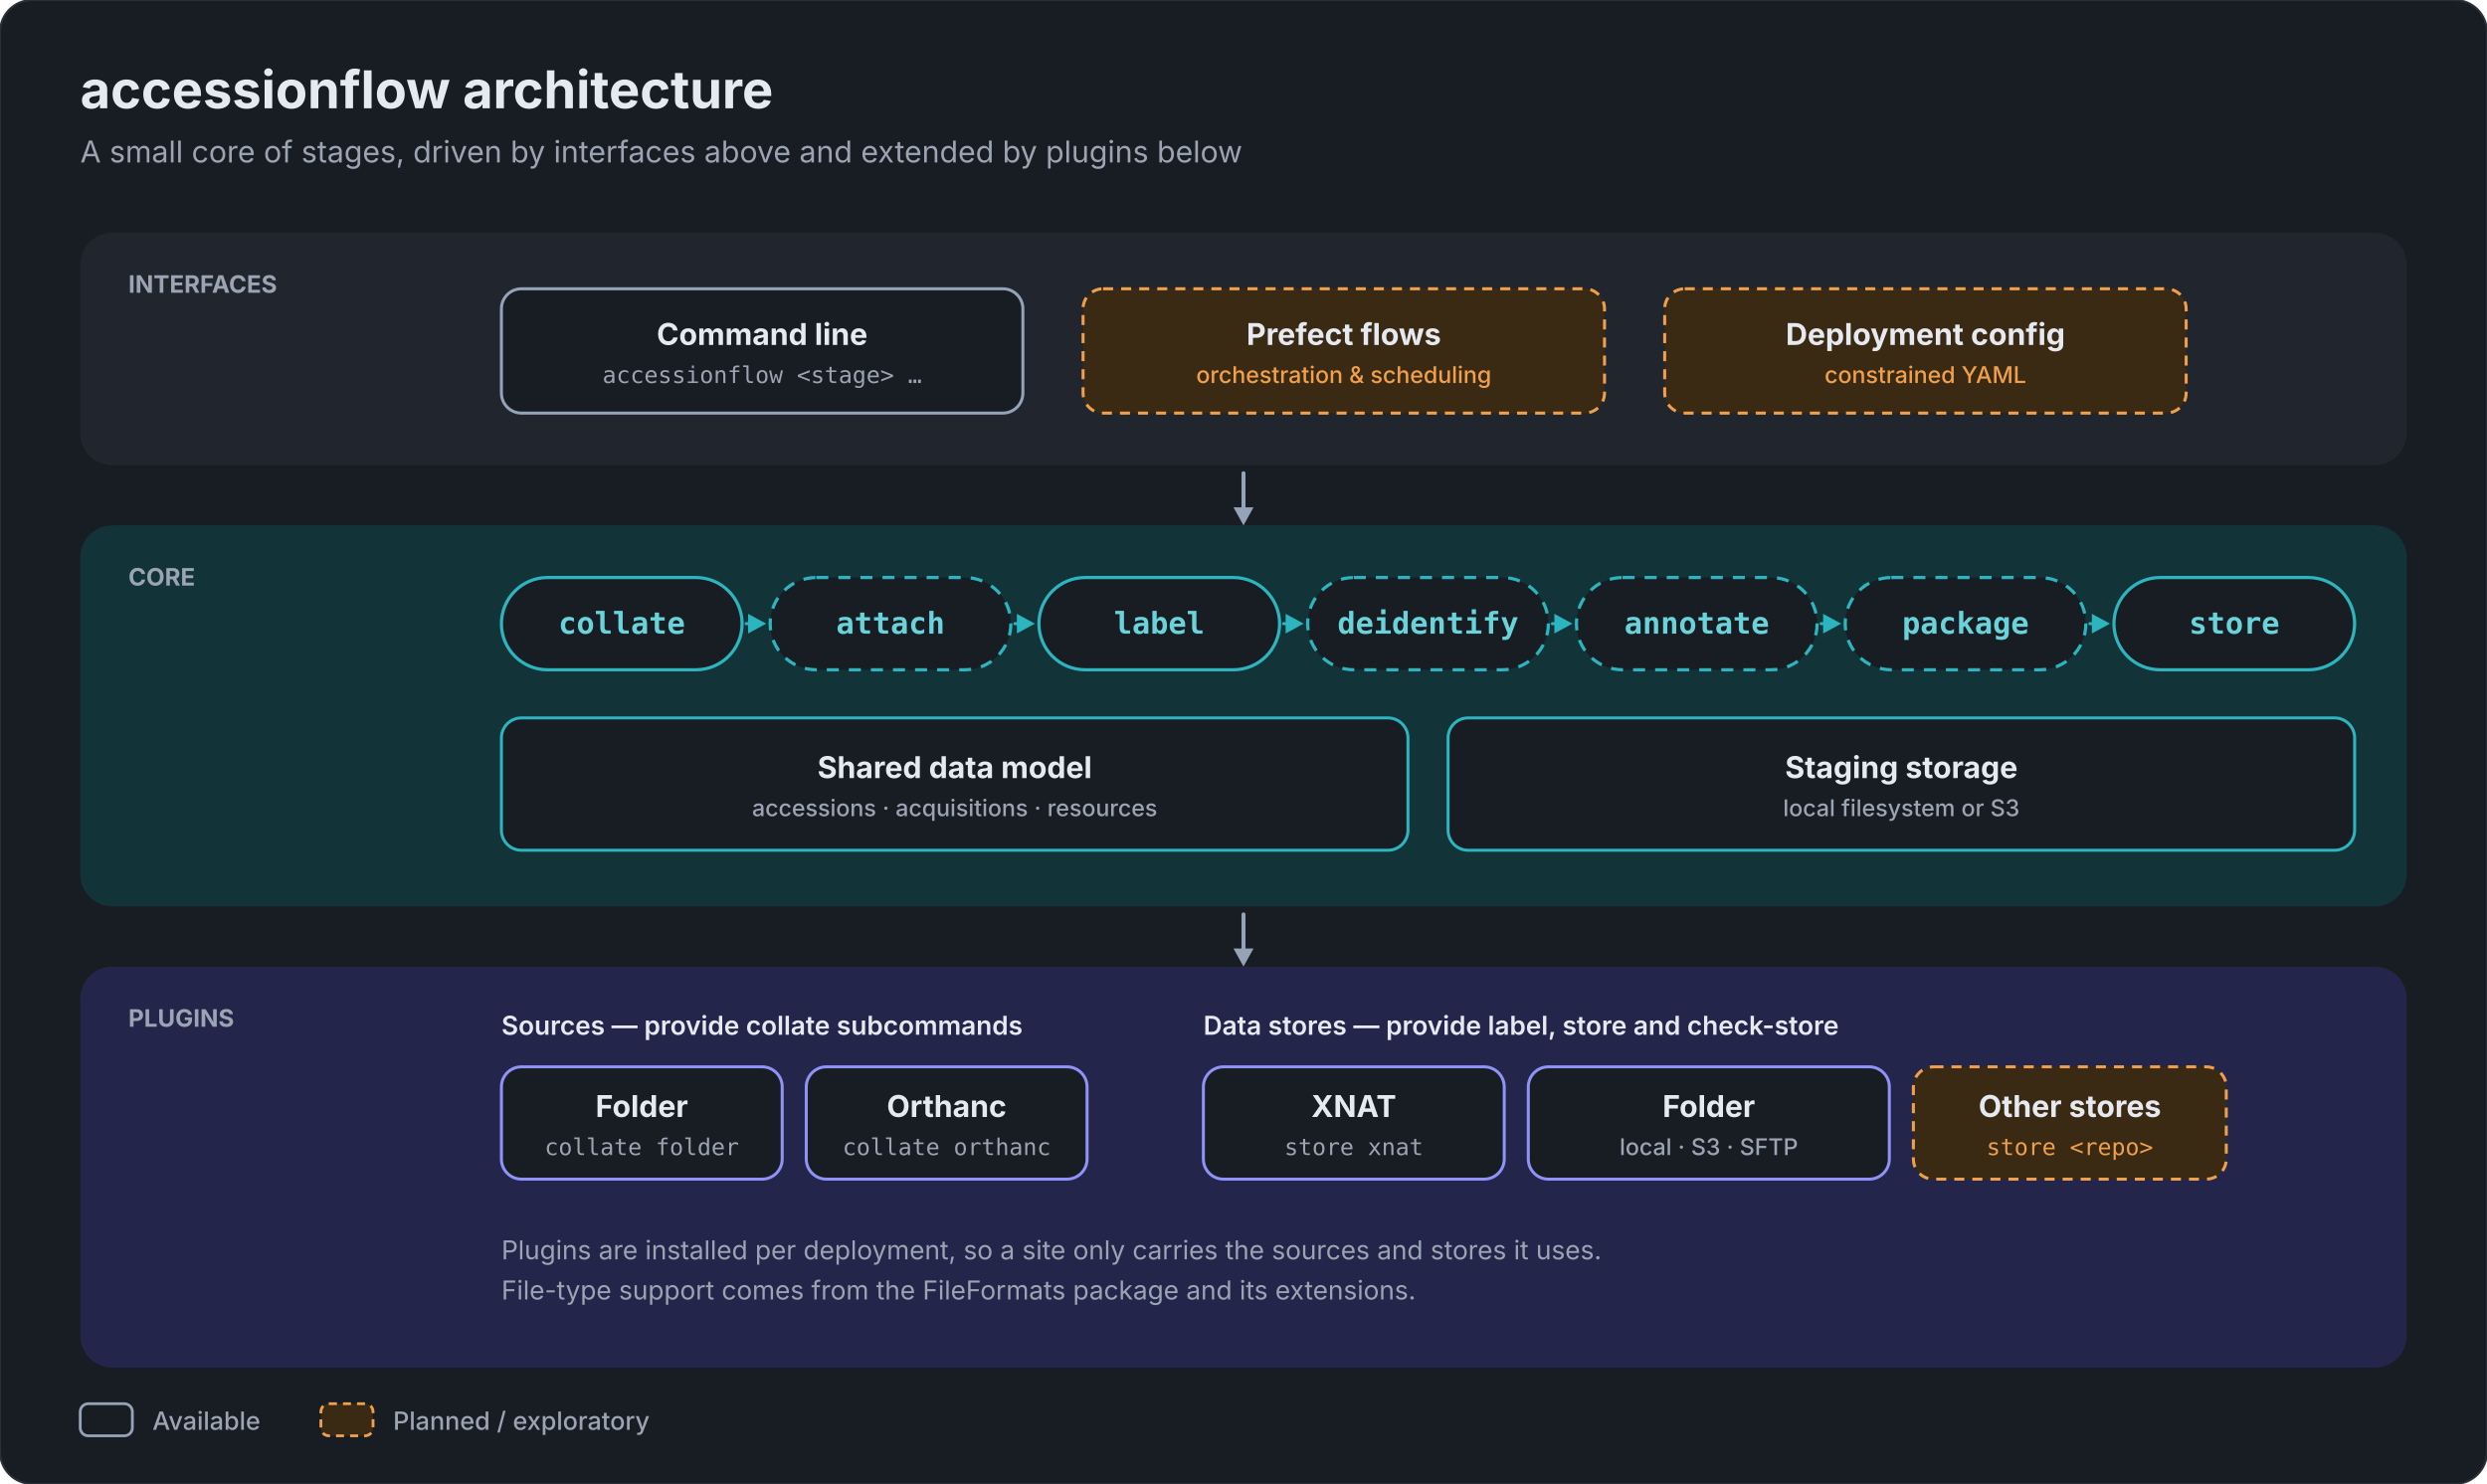
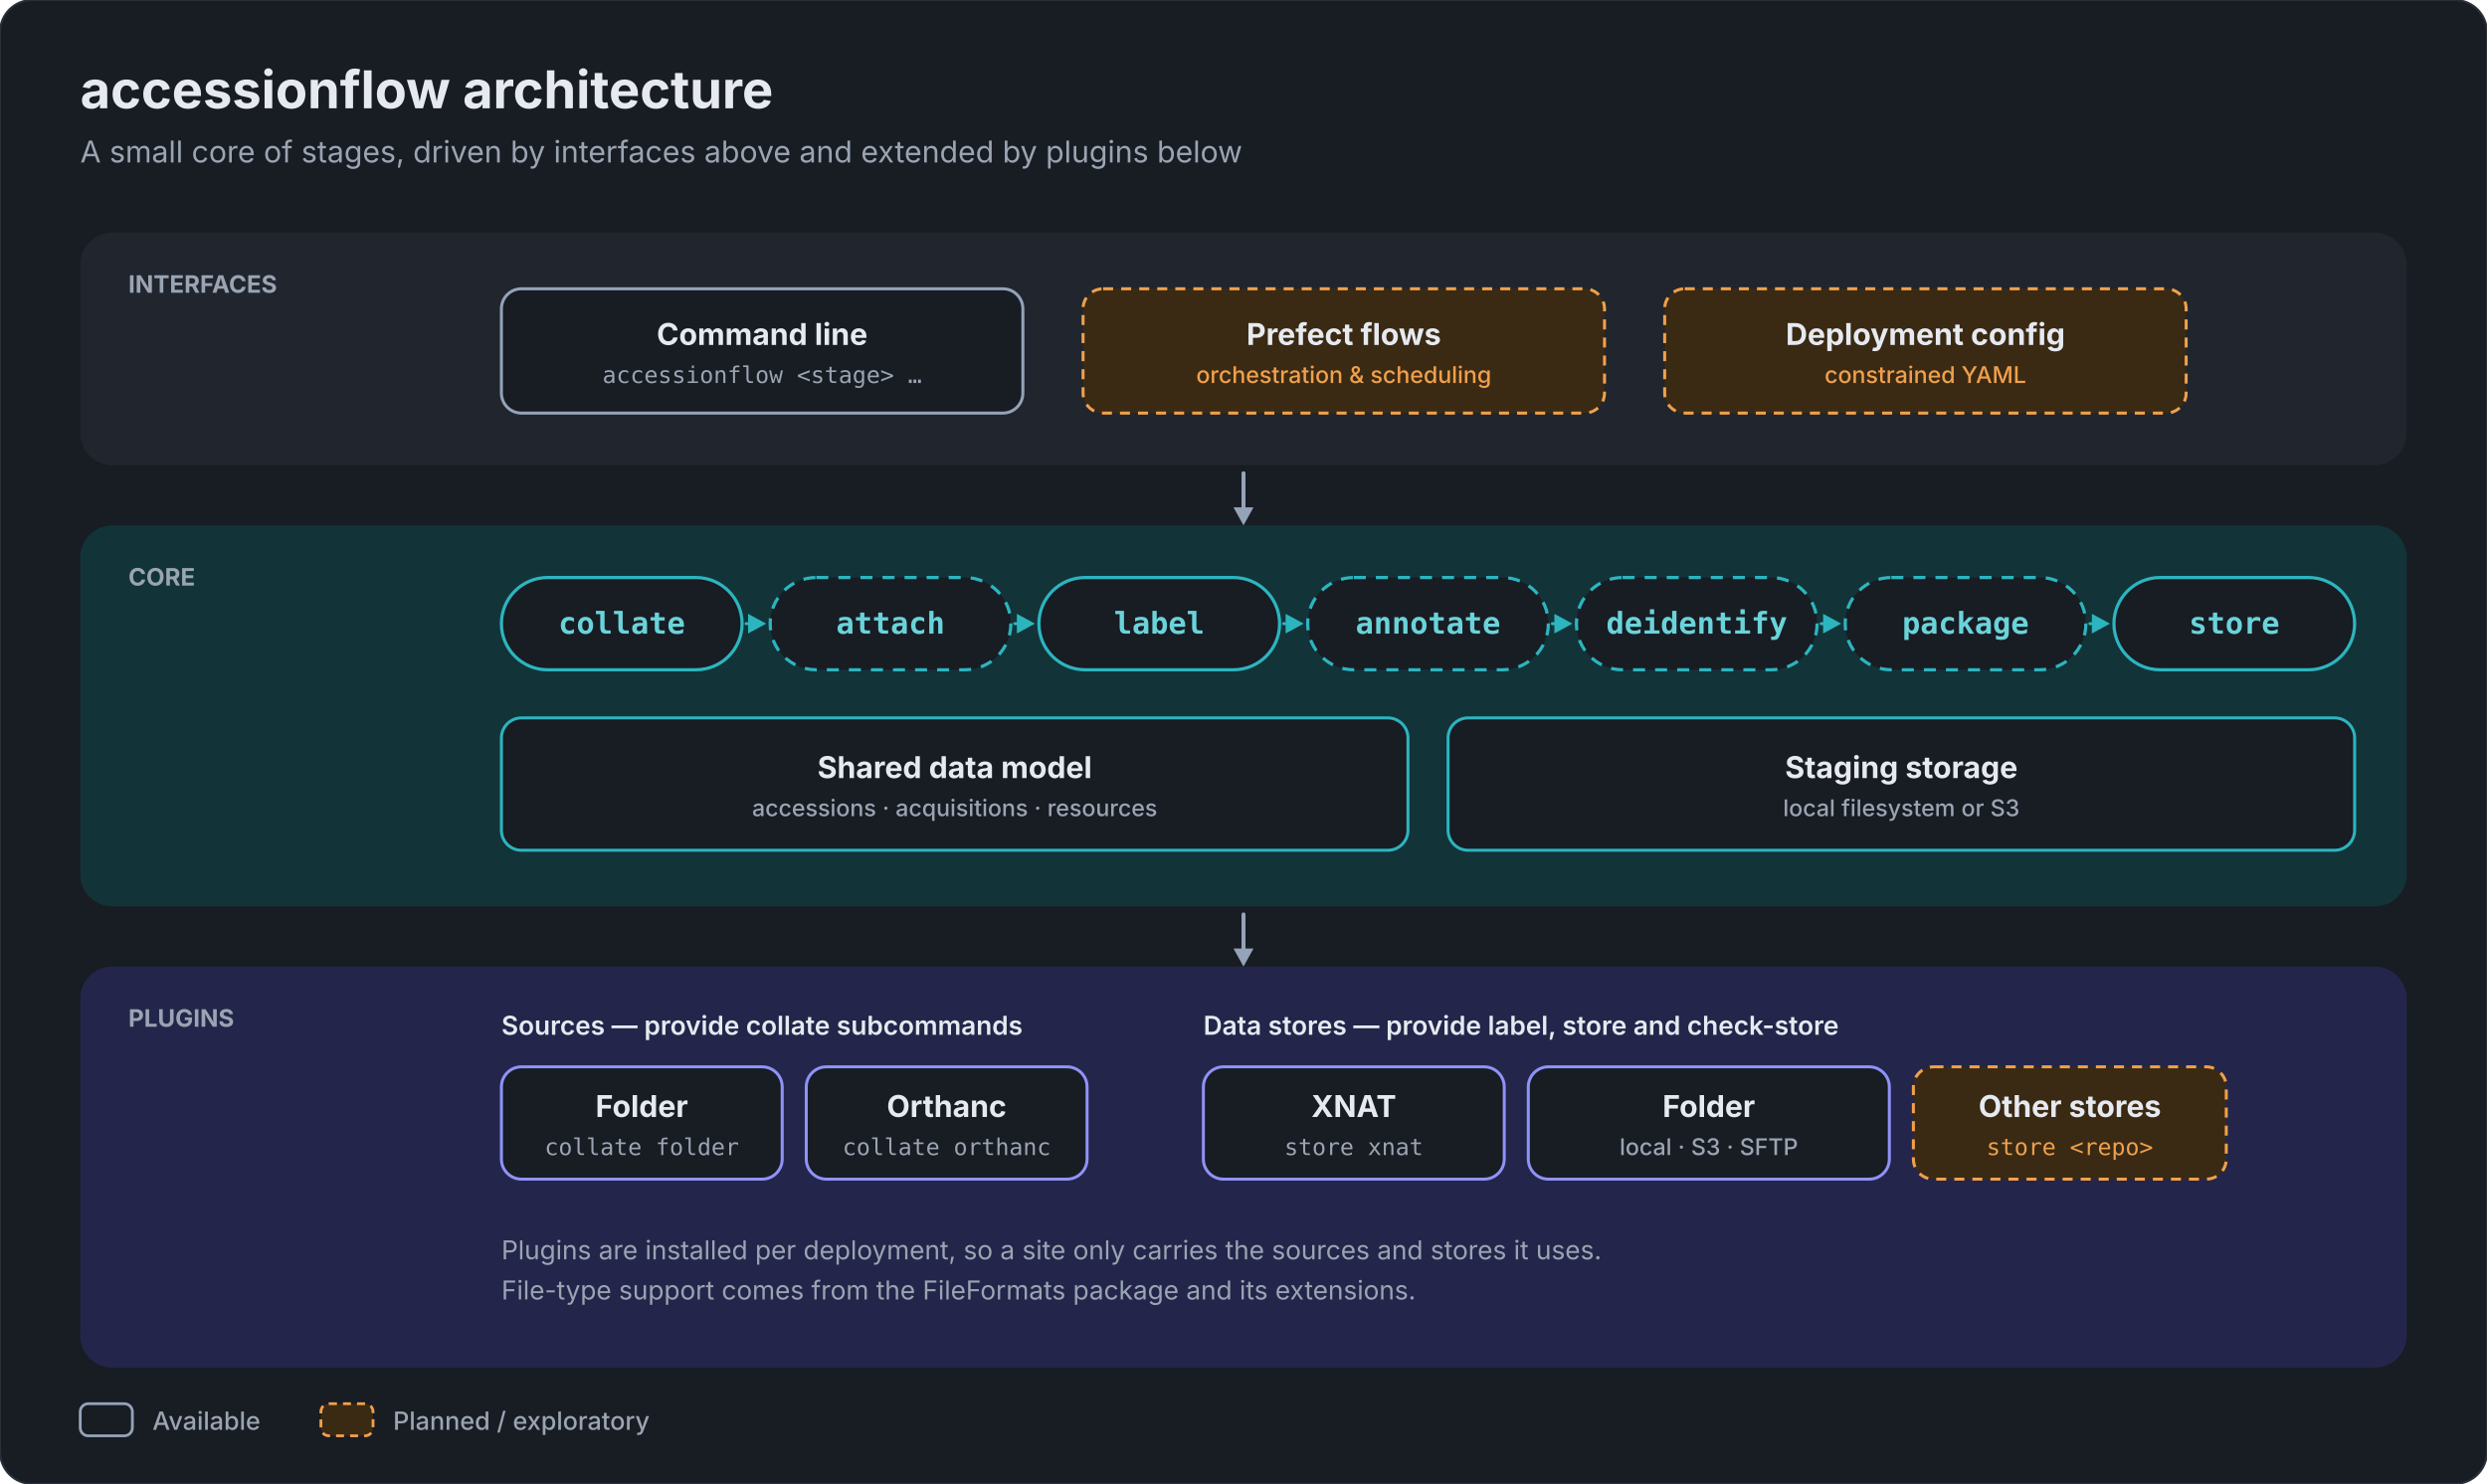
<svg xmlns="http://www.w3.org/2000/svg" width="1240" height="740" viewBox="0 0 1240 740">
  <g id="background">
    <rect x="0" y="0" width="1240" height="740" rx="16" fill="#181C23" stroke="#2A303A" stroke-width="1" />
  </g>
  <g id="title">
    <text x="40" y="54" font-family="Inter, 'Helvetica Neue', Helvetica, Arial, sans-serif" font-size="26" font-weight="700" fill="#E6EAF0" text-anchor="start">accessionflow architecture</text>
    <text x="40" y="81" font-family="Inter, 'Helvetica Neue', Helvetica, Arial, sans-serif" font-size="15" font-weight="400" fill="#9AA4B2" text-anchor="start">A small core of stages, driven by interfaces above and extended by plugins below</text>
  </g>
  <g id="layer-interfaces">
    <rect x="40" y="116" width="1160" height="116" rx="16" fill="#20252E" stroke="none" stroke-width="0" />
    <text x="64" y="146" font-family="Inter, 'Helvetica Neue', Helvetica, Arial, sans-serif" font-size="12" font-weight="700" fill="#9AA4B2" text-anchor="start">INTERFACES</text>
    <g id="cli">
      <rect x="250" y="144" width="260" height="62" rx="10" fill="#181C23" stroke="#94A3B8" stroke-width="1.5" />
      <text x="380.0" y="172.0" font-family="Inter, 'Helvetica Neue', Helvetica, Arial, sans-serif" font-size="15" font-weight="700" fill="#E6EAF0" text-anchor="middle">Command line</text>
      <text x="380.0" y="191.0" font-family="'JetBrains Mono', Menlo, Consolas, monospace" font-size="11.5" font-weight="500" fill="#9AA4B2" text-anchor="middle">accessionflow &lt;stage&gt; …</text>
    </g>
    <g id="prefect">
      <rect x="540" y="144" width="260" height="62" rx="10" fill="#3A2A14" stroke="#F0A04B" stroke-width="1.5" stroke-dasharray="5 4" />
      <text x="670.0" y="172.0" font-family="Inter, 'Helvetica Neue', Helvetica, Arial, sans-serif" font-size="15" font-weight="700" fill="#E6EAF0" text-anchor="middle">Prefect flows</text>
      <text x="670.0" y="191.0" font-family="Inter, 'Helvetica Neue', Helvetica, Arial, sans-serif" font-size="11.5" font-weight="500" fill="#F0A04B" text-anchor="middle">orchestration &amp; scheduling</text>
    </g>
    <g id="yaml">
      <rect x="830" y="144" width="260" height="62" rx="10" fill="#3A2A14" stroke="#F0A04B" stroke-width="1.5" stroke-dasharray="5 4" />
      <text x="960.0" y="172.0" font-family="Inter, 'Helvetica Neue', Helvetica, Arial, sans-serif" font-size="15" font-weight="700" fill="#E6EAF0" text-anchor="middle">Deployment config</text>
      <text x="960.0" y="191.0" font-family="Inter, 'Helvetica Neue', Helvetica, Arial, sans-serif" font-size="11.5" font-weight="500" fill="#F0A04B" text-anchor="middle">constrained YAML</text>
    </g>
  </g>
  <g id="arrow-interfaces-core">
    <line x1="620.0" y1="236" x2="620.0" y2="254.0" stroke="#94A3B8" stroke-width="2" stroke-linecap="round" />
    <polygon points="620.0,262.0 625.0,253.0 615.0,253.0" fill="#94A3B8" />
  </g>
  <g id="layer-core">
    <rect x="40" y="262" width="1160" height="190" rx="16" fill="#123438" stroke="none" stroke-width="0" />
    <text x="64" y="292" font-family="Inter, 'Helvetica Neue', Helvetica, Arial, sans-serif" font-size="12" font-weight="700" fill="#9AA4B2" text-anchor="start">CORE</text>
    <g id="core-collate">
      <rect x="250" y="288" width="120" height="46" rx="23" fill="#181C23" stroke="#2CB5BF" stroke-width="1.6" />
      <text x="310.0" y="316" font-family="'JetBrains Mono', Menlo, Consolas, monospace" font-size="15" font-weight="700" fill="#6AD3DA" text-anchor="middle">collate</text>
    </g>
    <g id="core-attach">
      <rect x="384" y="288" width="120" height="46" rx="23" fill="#181C23" stroke="#2CB5BF" stroke-width="1.6" stroke-dasharray="6 5" />
      <text x="444.0" y="316" font-family="'JetBrains Mono', Menlo, Consolas, monospace" font-size="15" font-weight="700" fill="#6AD3DA" text-anchor="middle">attach</text>
    </g>
    <g id="arrow">
      <line x1="372" y1="311" x2="374.0" y2="311.0" stroke="#2CB5BF" stroke-width="1.5" stroke-linecap="round" />
      <polygon points="382.0,311.0 373.0,306.1 373.0,315.9" fill="#2CB5BF" />
    </g>
    <g id="core-label">
      <rect x="518" y="288" width="120" height="46" rx="23" fill="#181C23" stroke="#2CB5BF" stroke-width="1.6" />
      <text x="578.0" y="316" font-family="'JetBrains Mono', Menlo, Consolas, monospace" font-size="15" font-weight="700" fill="#6AD3DA" text-anchor="middle">label</text>
    </g>
    <g id="arrow-2">
      <line x1="506" y1="311" x2="508.0" y2="311.0" stroke="#2CB5BF" stroke-width="1.5" stroke-linecap="round" />
      <polygon points="516.0,311.0 507.0,306.1 507.0,315.9" fill="#2CB5BF" />
    </g>
-     <g id="core-deidentify">
+     <g id="core-annotate">
      <rect x="652" y="288" width="120" height="46" rx="23" fill="#181C23" stroke="#2CB5BF" stroke-width="1.6" stroke-dasharray="6 5" />
-       <text x="712.0" y="316" font-family="'JetBrains Mono', Menlo, Consolas, monospace" font-size="15" font-weight="700" fill="#6AD3DA" text-anchor="middle">deidentify</text>
+       <text x="712.0" y="316" font-family="'JetBrains Mono', Menlo, Consolas, monospace" font-size="15" font-weight="700" fill="#6AD3DA" text-anchor="middle">annotate</text>
    </g>
    <g id="arrow-3">
      <line x1="640" y1="311" x2="642.0" y2="311.0" stroke="#2CB5BF" stroke-width="1.5" stroke-linecap="round" />
      <polygon points="650.0,311.0 641.0,306.1 641.0,315.9" fill="#2CB5BF" />
    </g>
-     <g id="core-annotate">
+     <g id="core-deidentify">
      <rect x="786" y="288" width="120" height="46" rx="23" fill="#181C23" stroke="#2CB5BF" stroke-width="1.6" stroke-dasharray="6 5" />
-       <text x="846.0" y="316" font-family="'JetBrains Mono', Menlo, Consolas, monospace" font-size="15" font-weight="700" fill="#6AD3DA" text-anchor="middle">annotate</text>
+       <text x="846.0" y="316" font-family="'JetBrains Mono', Menlo, Consolas, monospace" font-size="15" font-weight="700" fill="#6AD3DA" text-anchor="middle">deidentify</text>
    </g>
    <g id="arrow-4">
      <line x1="774" y1="311" x2="776.0" y2="311.0" stroke="#2CB5BF" stroke-width="1.5" stroke-linecap="round" />
      <polygon points="784.0,311.0 775.0,306.1 775.0,315.9" fill="#2CB5BF" />
    </g>
    <g id="core-package">
      <rect x="920" y="288" width="120" height="46" rx="23" fill="#181C23" stroke="#2CB5BF" stroke-width="1.6" stroke-dasharray="6 5" />
      <text x="980.0" y="316" font-family="'JetBrains Mono', Menlo, Consolas, monospace" font-size="15" font-weight="700" fill="#6AD3DA" text-anchor="middle">package</text>
    </g>
    <g id="arrow-5">
      <line x1="908" y1="311" x2="910.0" y2="311.0" stroke="#2CB5BF" stroke-width="1.5" stroke-linecap="round" />
      <polygon points="918.0,311.0 909.0,306.1 909.0,315.9" fill="#2CB5BF" />
    </g>
    <g id="core-store">
      <rect x="1054" y="288" width="120" height="46" rx="23" fill="#181C23" stroke="#2CB5BF" stroke-width="1.6" />
      <text x="1114.0" y="316" font-family="'JetBrains Mono', Menlo, Consolas, monospace" font-size="15" font-weight="700" fill="#6AD3DA" text-anchor="middle">store</text>
    </g>
    <g id="arrow-6">
      <line x1="1042" y1="311" x2="1044.0" y2="311.0" stroke="#2CB5BF" stroke-width="1.5" stroke-linecap="round" />
      <polygon points="1052.0,311.0 1043.0,306.1 1043.0,315.9" fill="#2CB5BF" />
    </g>
    <g id="core-model">
      <rect x="250" y="358" width="452" height="66" rx="10" fill="#181C23" stroke="#2CB5BF" stroke-width="1.5" />
      <text x="476.0" y="388.0" font-family="Inter, 'Helvetica Neue', Helvetica, Arial, sans-serif" font-size="15" font-weight="700" fill="#E6EAF0" text-anchor="middle">Shared data model</text>
      <text x="476.0" y="407.0" font-family="Inter, 'Helvetica Neue', Helvetica, Arial, sans-serif" font-size="11.5" font-weight="500" fill="#9AA4B2" text-anchor="middle">accessions · acquisitions · resources</text>
    </g>
    <g id="core-staging">
      <rect x="722" y="358" width="452" height="66" rx="10" fill="#181C23" stroke="#2CB5BF" stroke-width="1.5" />
      <text x="948.0" y="388.0" font-family="Inter, 'Helvetica Neue', Helvetica, Arial, sans-serif" font-size="15" font-weight="700" fill="#E6EAF0" text-anchor="middle">Staging storage</text>
      <text x="948.0" y="407.0" font-family="Inter, 'Helvetica Neue', Helvetica, Arial, sans-serif" font-size="11.5" font-weight="500" fill="#9AA4B2" text-anchor="middle">local filesystem or S3</text>
    </g>
  </g>
  <g id="arrow-core-plugins">
    <line x1="620.0" y1="456" x2="620.0" y2="474.0" stroke="#94A3B8" stroke-width="2" stroke-linecap="round" />
    <polygon points="620.0,482.0 625.0,473.0 615.0,473.0" fill="#94A3B8" />
  </g>
  <g id="layer-plugins">
    <rect x="40" y="482" width="1160" height="200" rx="16" fill="#23264A" stroke="none" stroke-width="0" />
    <text x="64" y="512" font-family="Inter, 'Helvetica Neue', Helvetica, Arial, sans-serif" font-size="12" font-weight="700" fill="#9AA4B2" text-anchor="start">PLUGINS</text>
    <text x="250" y="516" font-family="Inter, 'Helvetica Neue', Helvetica, Arial, sans-serif" font-size="13" font-weight="600" fill="#E6EAF0" text-anchor="start">Sources — provide collate subcommands</text>
    <g id="source-folder">
      <rect x="250" y="532" width="140" height="56" rx="10" fill="#181C23" stroke="#8F92F7" stroke-width="1.5" />
      <text x="320.0" y="557.0" font-family="Inter, 'Helvetica Neue', Helvetica, Arial, sans-serif" font-size="15" font-weight="700" fill="#E6EAF0" text-anchor="middle">Folder</text>
      <text x="320.0" y="576.0" font-family="'JetBrains Mono', Menlo, Consolas, monospace" font-size="11.5" font-weight="500" fill="#9AA4B2" text-anchor="middle">collate folder</text>
    </g>
    <g id="source-orthanc">
      <rect x="402" y="532" width="140" height="56" rx="10" fill="#181C23" stroke="#8F92F7" stroke-width="1.5" />
      <text x="472.0" y="557.0" font-family="Inter, 'Helvetica Neue', Helvetica, Arial, sans-serif" font-size="15" font-weight="700" fill="#E6EAF0" text-anchor="middle">Orthanc</text>
      <text x="472.0" y="576.0" font-family="'JetBrains Mono', Menlo, Consolas, monospace" font-size="11.5" font-weight="500" fill="#9AA4B2" text-anchor="middle">collate orthanc</text>
    </g>
    <text x="600" y="516" font-family="Inter, 'Helvetica Neue', Helvetica, Arial, sans-serif" font-size="13" font-weight="600" fill="#E6EAF0" text-anchor="start">Data stores — provide label, store and check-store</text>
    <g id="store-xnat">
      <rect x="600" y="532" width="150" height="56" rx="10" fill="#181C23" stroke="#8F92F7" stroke-width="1.5" />
      <text x="675.0" y="557.0" font-family="Inter, 'Helvetica Neue', Helvetica, Arial, sans-serif" font-size="15" font-weight="700" fill="#E6EAF0" text-anchor="middle">XNAT</text>
      <text x="675.0" y="576.0" font-family="'JetBrains Mono', Menlo, Consolas, monospace" font-size="11.5" font-weight="500" fill="#9AA4B2" text-anchor="middle">store xnat</text>
    </g>
    <g id="store-folder">
      <rect x="762" y="532" width="180" height="56" rx="10" fill="#181C23" stroke="#8F92F7" stroke-width="1.5" />
      <text x="852.0" y="557.0" font-family="Inter, 'Helvetica Neue', Helvetica, Arial, sans-serif" font-size="15" font-weight="700" fill="#E6EAF0" text-anchor="middle">Folder</text>
      <text x="852.0" y="576.0" font-family="Inter, 'Helvetica Neue', Helvetica, Arial, sans-serif" font-size="11.5" font-weight="500" fill="#9AA4B2" text-anchor="middle">local · S3 · SFTP</text>
    </g>
    <g id="store-others">
      <rect x="954" y="532" width="156" height="56" rx="10" fill="#3A2A14" stroke="#F0A04B" stroke-width="1.5" stroke-dasharray="5 4" />
      <text x="1032.0" y="557.0" font-family="Inter, 'Helvetica Neue', Helvetica, Arial, sans-serif" font-size="15" font-weight="700" fill="#E6EAF0" text-anchor="middle">Other stores</text>
      <text x="1032.0" y="576.0" font-family="'JetBrains Mono', Menlo, Consolas, monospace" font-size="11.5" font-weight="500" fill="#F0A04B" text-anchor="middle">store &lt;repo&gt;</text>
    </g>
    <text x="250" y="628" font-family="Inter, 'Helvetica Neue', Helvetica, Arial, sans-serif" font-size="13" font-weight="400" fill="#9AA4B2" text-anchor="start">Plugins are installed per deployment, so a site only carries the sources and stores it uses.</text>
    <text x="250" y="648" font-family="Inter, 'Helvetica Neue', Helvetica, Arial, sans-serif" font-size="13" font-weight="400" fill="#9AA4B2" text-anchor="start">File-type support comes from the FileFormats package and its extensions.</text>
  </g>
  <g id="legend">
    <rect x="40" y="700" width="26" height="16" rx="4" fill="#181C23" stroke="#94A3B8" stroke-width="1.4" />
    <text x="76" y="713" font-family="Inter, 'Helvetica Neue', Helvetica, Arial, sans-serif" font-size="12.5" font-weight="500" fill="#9AA4B2" text-anchor="start">Available</text>
    <rect x="160" y="700" width="26" height="16" rx="4" fill="#3A2A14" stroke="#F0A04B" stroke-width="1.4" stroke-dasharray="4 3" />
    <text x="196" y="713" font-family="Inter, 'Helvetica Neue', Helvetica, Arial, sans-serif" font-size="12.5" font-weight="500" fill="#9AA4B2" text-anchor="start">Planned / exploratory</text>
  </g>
</svg>
